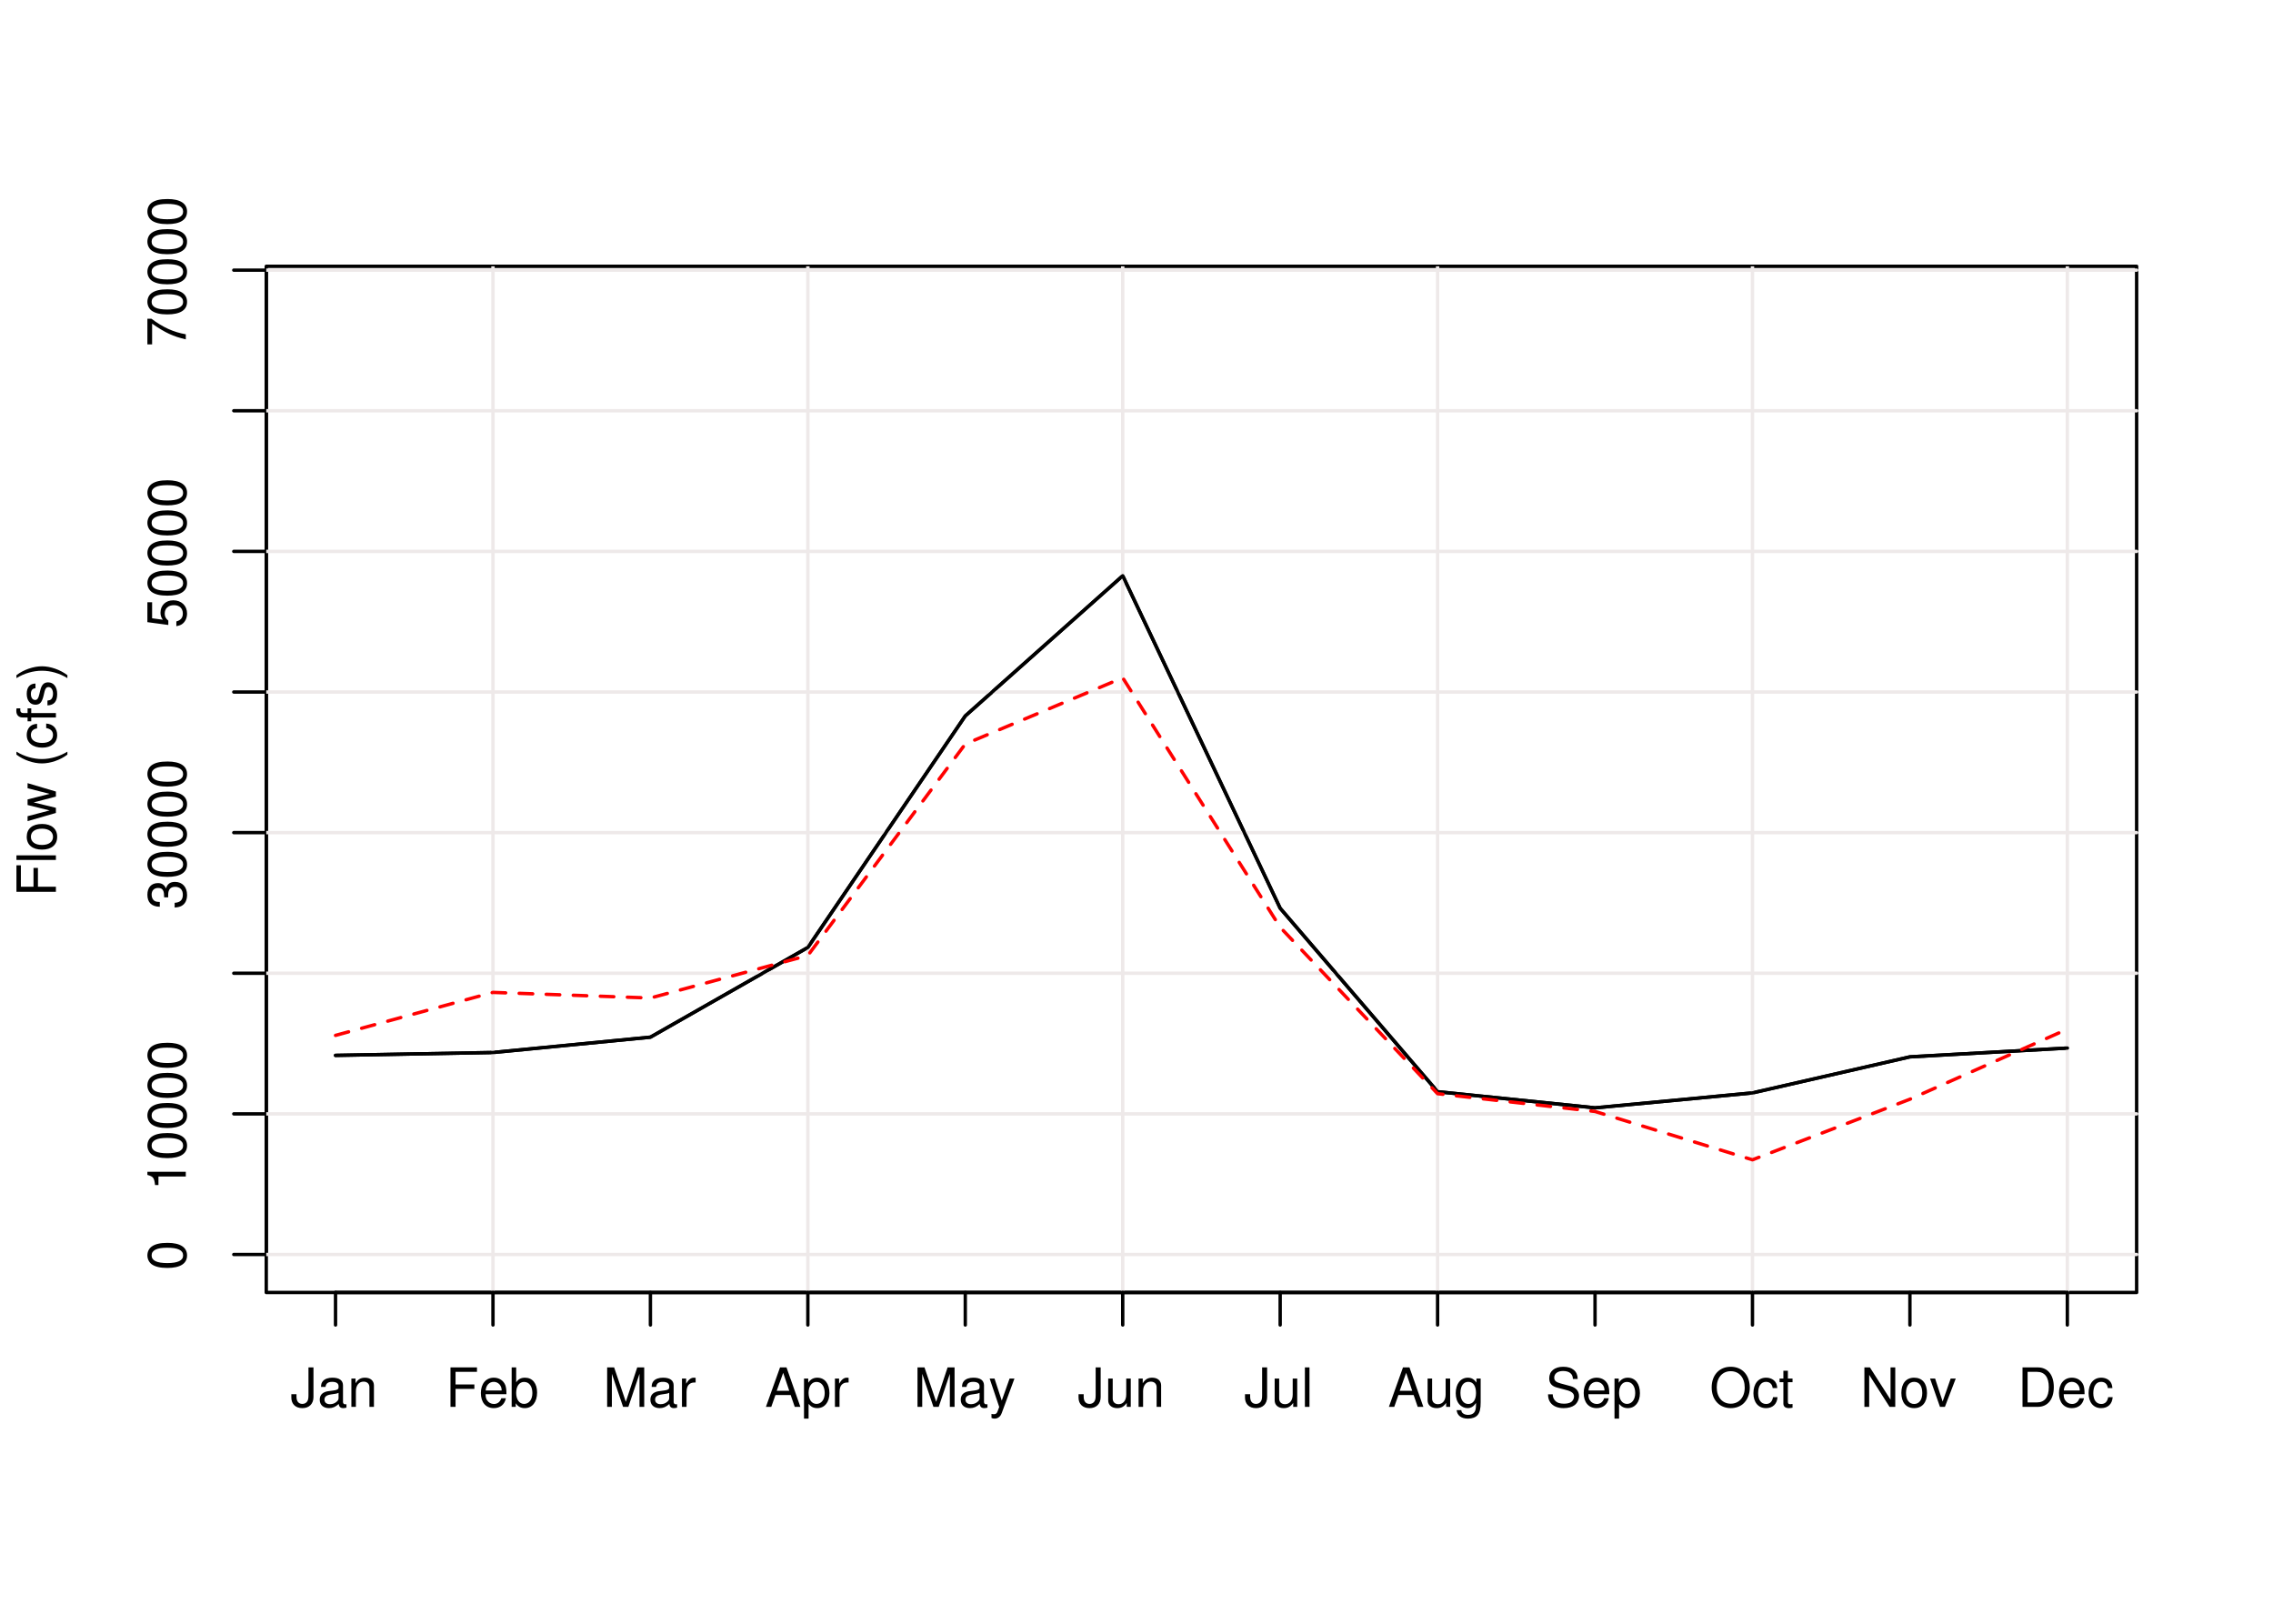
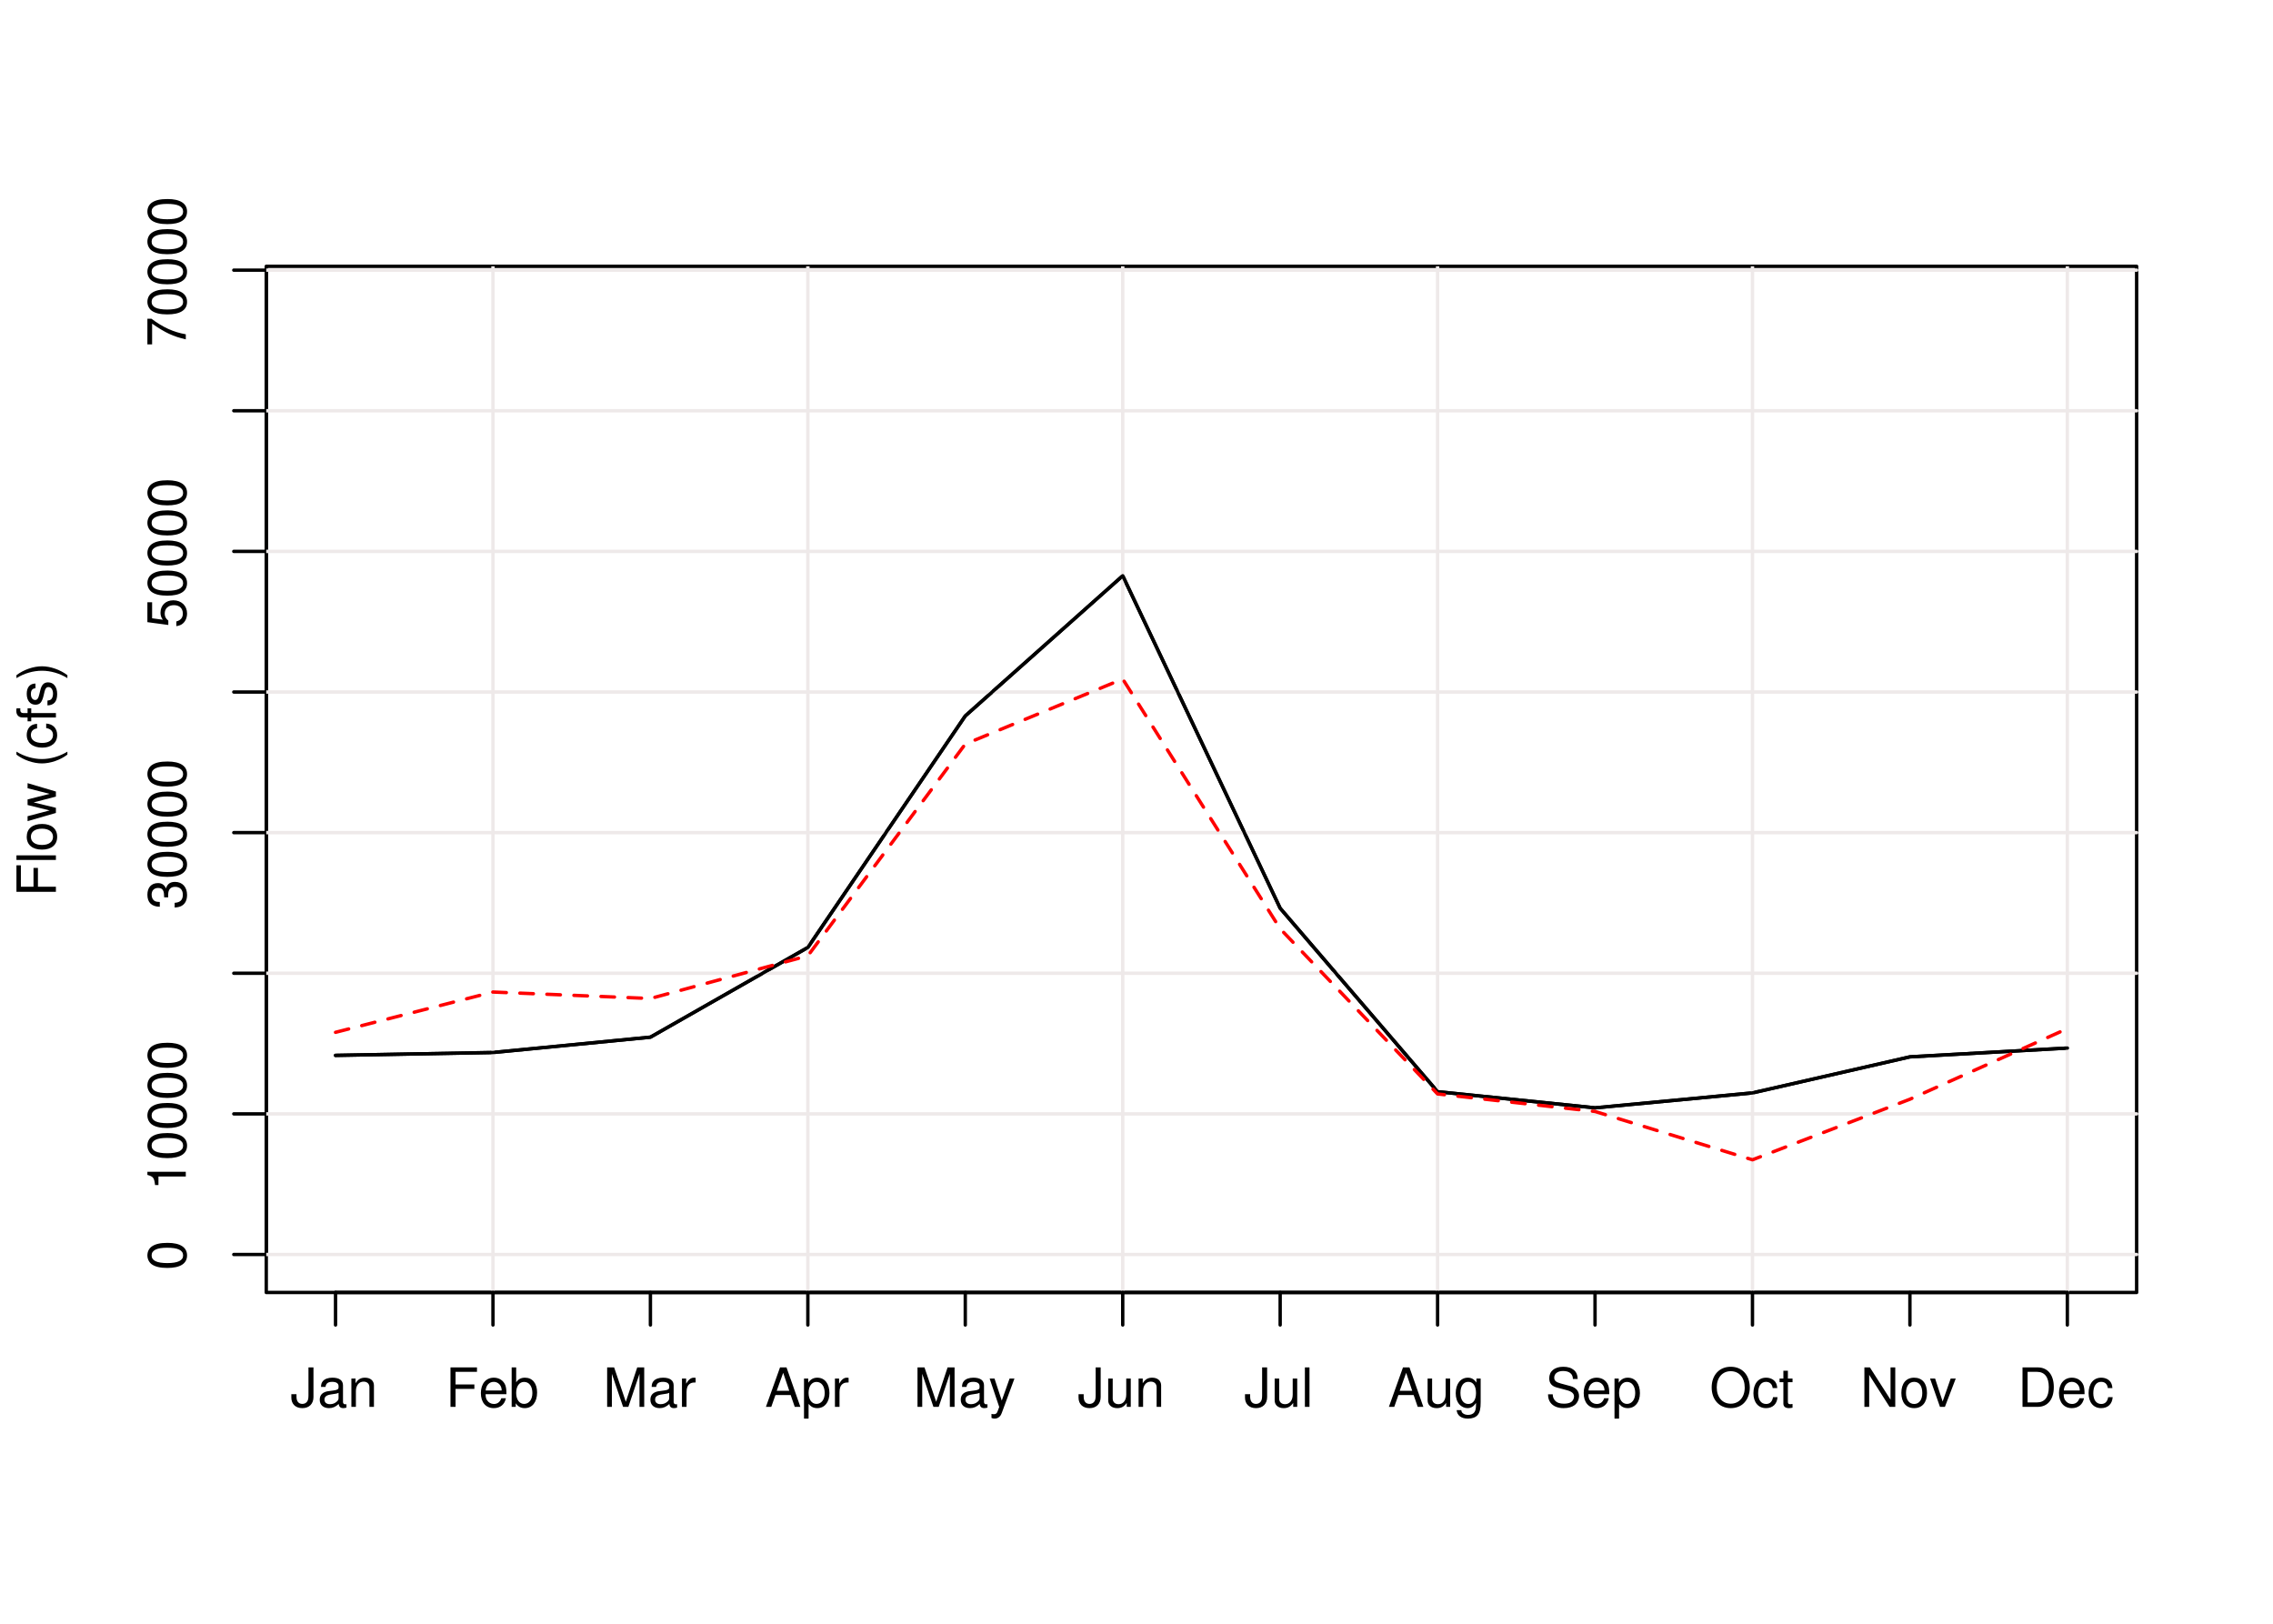
<svg xmlns="http://www.w3.org/2000/svg" xmlns:xlink="http://www.w3.org/1999/xlink" width="504pt" height="360pt" viewBox="0 0 504 360" version="1.1">
  <defs>
    <g>
      <symbol overflow="visible" id="glyph0-0">
        <path style="stroke:none;" d="" />
      </symbol>
      <symbol overflow="visible" id="glyph0-1">
        <path style="stroke:none;" d="M -8.516 -3.297 C -8.516 -2.516 -8.156 -1.781 -7.578 -1.344 C -6.828 -0.797 -5.688 -0.516 -4.109 -0.516 C -1.25 -0.516 0.281 -1.469 0.281 -3.297 C 0.281 -5.094 -1.25 -6.078 -4.047 -6.078 C -5.703 -6.078 -6.797 -5.812 -7.578 -5.25 C -8.172 -4.812 -8.516 -4.109 -8.516 -3.297 Z M -7.578 -3.297 C -7.578 -4.438 -6.422 -5 -4.141 -5 C -1.734 -5 -0.594 -4.453 -0.594 -3.281 C -0.594 -2.156 -1.781 -1.594 -4.109 -1.594 C -6.438 -1.594 -7.578 -2.156 -7.578 -3.297 Z M -7.578 -3.297 " />
      </symbol>
      <symbol overflow="visible" id="glyph0-2">
        <path style="stroke:none;" d="M -6.062 -3.109 L 0 -3.109 L 0 -4.156 L -8.516 -4.156 L -8.516 -3.469 C -7.203 -3.094 -7.016 -2.859 -6.812 -1.219 L -6.062 -1.219 L -6.062 -3.109 Z M -6.062 -3.109 " />
      </symbol>
      <symbol overflow="visible" id="glyph0-3">
        <path style="stroke:none;" d="M -3.906 -2.656 L -3.906 -2.781 L -3.906 -3.234 C -3.906 -4.391 -3.391 -4.984 -2.359 -4.984 C -1.297 -4.984 -0.656 -4.328 -0.656 -3.234 C -0.656 -2.078 -1.234 -1.516 -2.469 -1.438 L -2.469 -0.391 C -1.781 -0.438 -1.344 -0.547 -0.953 -0.75 C -0.141 -1.188 0.281 -2.031 0.281 -3.188 C 0.281 -4.938 -0.766 -6.078 -2.375 -6.078 C -3.453 -6.078 -4.062 -5.656 -4.406 -4.625 C -4.719 -5.422 -5.312 -5.812 -6.172 -5.812 C -7.625 -5.812 -8.516 -4.844 -8.516 -3.234 C -8.516 -1.516 -7.578 -0.594 -5.766 -0.562 L -5.766 -1.625 C -6.281 -1.625 -6.562 -1.688 -6.828 -1.812 C -7.297 -2.047 -7.578 -2.578 -7.578 -3.234 C -7.578 -4.172 -7.031 -4.734 -6.125 -4.734 C -5.531 -4.734 -5.172 -4.531 -4.984 -4.062 C -4.859 -3.766 -4.812 -3.391 -4.797 -2.656 L -3.906 -2.656 Z M -3.906 -2.656 " />
      </symbol>
      <symbol overflow="visible" id="glyph0-4">
        <path style="stroke:none;" d="M -8.516 -5.719 L -8.516 -1.312 L -3.875 -0.688 L -3.875 -1.656 C -4.469 -2.141 -4.672 -2.562 -4.672 -3.219 C -4.672 -4.359 -3.891 -5.078 -2.625 -5.078 C -1.406 -5.078 -0.656 -4.375 -0.656 -3.219 C -0.656 -2.297 -1.125 -1.734 -2.094 -1.469 L -2.094 -0.422 C -1.391 -0.562 -1.062 -0.688 -0.75 -0.938 C -0.094 -1.422 0.281 -2.281 0.281 -3.234 C 0.281 -4.953 -0.969 -6.156 -2.766 -6.156 C -4.453 -6.156 -5.609 -5.047 -5.609 -3.406 C -5.609 -2.812 -5.453 -2.328 -5.094 -1.844 L -7.469 -2.172 L -7.469 -5.719 L -8.516 -5.719 Z M -8.516 -5.719 " />
      </symbol>
      <symbol overflow="visible" id="glyph0-5">
        <path style="stroke:none;" d="M -8.516 -6.234 L -8.516 -0.547 L -7.469 -0.547 L -7.469 -5.141 C -4.578 -3.125 -2.797 -2.297 0 -1.656 L 0 -2.781 C -2.719 -3.25 -5.062 -4.312 -7.625 -6.234 L -8.516 -6.234 Z M -8.516 -6.234 " />
      </symbol>
      <symbol overflow="visible" id="glyph0-6">
        <path style="stroke:none;" d="M -3.984 -2.203 L -3.984 -6.375 L -4.969 -6.375 L -4.969 -2.203 L -7.766 -2.203 L -7.766 -6.953 L -8.75 -6.953 L -8.75 -1.078 L 0 -1.078 L 0 -2.203 L -3.984 -2.203 Z M -3.984 -2.203 " />
      </symbol>
      <symbol overflow="visible" id="glyph0-7">
        <path style="stroke:none;" d="M -8.75 -1.828 L -8.75 -0.812 L 0 -0.812 L 0 -1.828 L -8.75 -1.828 Z M -8.75 -1.828 " />
      </symbol>
      <symbol overflow="visible" id="glyph0-8">
        <path style="stroke:none;" d="M -6.469 -3.266 C -6.469 -1.5 -5.203 -0.438 -3.094 -0.438 C -0.984 -0.438 0.281 -1.484 0.281 -3.281 C 0.281 -5.047 -0.984 -6.125 -3.047 -6.125 C -5.219 -6.125 -6.469 -5.078 -6.469 -3.266 Z M -5.547 -3.281 C -5.547 -4.406 -4.625 -5.078 -3.062 -5.078 C -1.578 -5.078 -0.641 -4.375 -0.641 -3.281 C -0.641 -2.156 -1.578 -1.469 -3.094 -1.469 C -4.609 -1.469 -5.547 -2.156 -5.547 -3.281 Z M -5.547 -3.281 " />
      </symbol>
      <symbol overflow="visible" id="glyph0-9">
        <path style="stroke:none;" d="M 0 -6.641 L -6.281 -8.5 L -6.281 -7.375 L -1.391 -6.125 L -6.281 -4.891 L -6.281 -3.656 L -1.391 -2.453 L -6.281 -1.172 L -6.281 -0.078 L 0 -1.891 L 0 -3.031 L -4.938 -4.234 L 0 -5.516 L 0 -6.641 Z M 0 -6.641 " />
      </symbol>
      <symbol overflow="visible" id="glyph0-10">
        <path style="stroke:none;" d="" />
      </symbol>
      <symbol overflow="visible" id="glyph0-11">
        <path style="stroke:none;" d="M -8.75 -2.828 C -7.172 -1.625 -4.984 -0.875 -3.109 -0.875 C -1.219 -0.875 0.969 -1.625 2.547 -2.828 L 2.547 -3.484 C 0.828 -2.438 -1.188 -1.844 -3.109 -1.844 C -5.016 -1.844 -7.047 -2.438 -8.75 -3.484 L -8.75 -2.828 Z M -8.75 -2.828 " />
      </symbol>
      <symbol overflow="visible" id="glyph0-12">
        <path style="stroke:none;" d="M -4.172 -5.656 C -4.781 -5.609 -5.188 -5.469 -5.531 -5.234 C -6.125 -4.797 -6.469 -4.047 -6.469 -3.172 C -6.469 -1.469 -5.125 -0.375 -3.031 -0.375 C -1.016 -0.375 0.281 -1.453 0.281 -3.156 C 0.281 -4.656 -0.625 -5.609 -2.156 -5.719 L -2.156 -4.719 C -1.156 -4.547 -0.641 -4.031 -0.641 -3.188 C -0.641 -2.078 -1.547 -1.422 -3.031 -1.422 C -4.609 -1.422 -5.547 -2.062 -5.547 -3.156 C -5.547 -4 -5.047 -4.531 -4.172 -4.641 L -4.172 -5.656 Z M -4.172 -5.656 " />
      </symbol>
      <symbol overflow="visible" id="glyph0-13">
        <path style="stroke:none;" d="M -6.281 -3.094 L -6.281 -2.047 L -7.266 -2.047 C -7.688 -2.047 -7.906 -2.297 -7.906 -2.75 C -7.906 -2.828 -7.906 -2.875 -7.891 -3.094 L -8.719 -3.094 C -8.766 -2.875 -8.781 -2.734 -8.781 -2.531 C -8.781 -1.609 -8.25 -1.062 -7.359 -1.062 L -6.281 -1.062 L -6.281 -0.219 L -5.469 -0.219 L -5.469 -1.062 L 0 -1.062 L 0 -2.047 L -5.469 -2.047 L -5.469 -3.094 L -6.281 -3.094 Z M -6.281 -3.094 " />
      </symbol>
      <symbol overflow="visible" id="glyph0-14">
        <path style="stroke:none;" d="M -4.531 -5.25 C -5.766 -5.25 -6.469 -4.422 -6.469 -2.969 C -6.469 -1.516 -5.719 -0.562 -4.547 -0.562 C -3.562 -0.562 -3.094 -1.062 -2.734 -2.562 L -2.516 -3.484 C -2.344 -4.188 -2.094 -4.469 -1.625 -4.469 C -1.047 -4.469 -0.641 -3.875 -0.641 -3 C -0.641 -2.453 -0.797 -2 -1.062 -1.75 C -1.25 -1.594 -1.422 -1.531 -1.875 -1.469 L -1.875 -0.406 C -0.422 -0.453 0.281 -1.266 0.281 -2.922 C 0.281 -4.5 -0.5 -5.516 -1.719 -5.516 C -2.656 -5.516 -3.172 -4.984 -3.469 -3.734 L -3.703 -2.766 C -3.891 -1.953 -4.156 -1.609 -4.594 -1.609 C -5.172 -1.609 -5.547 -2.125 -5.547 -2.938 C -5.547 -3.75 -5.203 -4.172 -4.531 -4.203 L -4.531 -5.25 Z M -4.531 -5.25 " />
      </symbol>
      <symbol overflow="visible" id="glyph0-15">
        <path style="stroke:none;" d="M 2.547 -1.109 C 0.969 -2.312 -1.219 -3.078 -3.094 -3.078 C -4.984 -3.078 -7.172 -2.312 -8.75 -1.109 L -8.75 -0.453 C -7.031 -1.516 -5.016 -2.094 -3.094 -2.094 C -1.188 -2.094 0.844 -1.516 2.547 -0.453 L 2.547 -1.109 Z M 2.547 -1.109 " />
      </symbol>
      <symbol overflow="visible" id="glyph1-0">
        <path style="stroke:none;" d="" />
      </symbol>
      <symbol overflow="visible" id="glyph1-1">
        <path style="stroke:none;" d="M 4 -8.75 L 4 -2.594 C 4 -1.891 3.922 -1.5 3.719 -1.203 C 3.5 -0.859 3.094 -0.656 2.656 -0.656 C 1.812 -0.656 1.344 -1.219 1.344 -2.25 L 1.344 -2.812 L 0.203 -2.812 L 0.203 -2.047 C 0.203 -0.625 1.141 0.281 2.641 0.281 C 4.156 0.281 5.109 -0.672 5.109 -2.188 L 5.109 -8.75 L 4 -8.75 Z M 4 -8.75 " />
      </symbol>
      <symbol overflow="visible" id="glyph1-2">
        <path style="stroke:none;" d="M 6.422 -0.594 C 6.312 -0.562 6.266 -0.562 6.203 -0.562 C 5.859 -0.562 5.656 -0.75 5.656 -1.062 L 5.656 -4.75 C 5.656 -5.875 4.844 -6.469 3.297 -6.469 C 2.391 -6.469 1.625 -6.203 1.219 -5.734 C 0.922 -5.406 0.797 -5.047 0.781 -4.422 L 1.781 -4.422 C 1.875 -5.203 2.328 -5.547 3.266 -5.547 C 4.156 -5.547 4.672 -5.203 4.672 -4.609 L 4.672 -4.344 C 4.672 -3.922 4.422 -3.75 3.625 -3.641 C 2.203 -3.469 1.984 -3.422 1.609 -3.266 C 0.875 -2.969 0.5 -2.406 0.5 -1.578 C 0.5 -0.438 1.297 0.281 2.562 0.281 C 3.359 0.281 4 0 4.703 -0.641 C 4.781 -0.016 5.094 0.281 5.734 0.281 C 5.938 0.281 6.094 0.25 6.422 0.172 L 6.422 -0.594 Z M 4.672 -1.984 C 4.672 -1.641 4.578 -1.438 4.266 -1.156 C 3.859 -0.797 3.375 -0.594 2.781 -0.594 C 2 -0.594 1.547 -0.969 1.547 -1.609 C 1.547 -2.266 1.984 -2.609 3.062 -2.766 C 4.109 -2.906 4.328 -2.953 4.672 -3.109 L 4.672 -1.984 Z M 4.672 -1.984 " />
      </symbol>
      <symbol overflow="visible" id="glyph1-3">
        <path style="stroke:none;" d="M 0.844 -6.281 L 0.844 0 L 1.844 0 L 1.844 -3.469 C 1.844 -4.75 2.516 -5.594 3.547 -5.594 C 4.344 -5.594 4.844 -5.109 4.844 -4.359 L 4.844 0 L 5.844 0 L 5.844 -4.75 C 5.844 -5.797 5.062 -6.469 3.859 -6.469 C 2.922 -6.469 2.312 -6.109 1.766 -5.234 L 1.766 -6.281 L 0.844 -6.281 Z M 0.844 -6.281 " />
      </symbol>
      <symbol overflow="visible" id="glyph1-4">
        <path style="stroke:none;" d="M 2.203 -3.984 L 6.375 -3.984 L 6.375 -4.969 L 2.203 -4.969 L 2.203 -7.766 L 6.953 -7.766 L 6.953 -8.75 L 1.078 -8.75 L 1.078 0 L 2.203 0 L 2.203 -3.984 Z M 2.203 -3.984 " />
      </symbol>
      <symbol overflow="visible" id="glyph1-5">
        <path style="stroke:none;" d="M 6.156 -2.812 C 6.156 -3.766 6.078 -4.344 5.906 -4.812 C 5.5 -5.844 4.531 -6.469 3.359 -6.469 C 1.609 -6.469 0.484 -5.125 0.484 -3.062 C 0.484 -1 1.578 0.281 3.344 0.281 C 4.781 0.281 5.766 -0.547 6.031 -1.906 L 5.016 -1.906 C 4.734 -1.078 4.172 -0.641 3.375 -0.641 C 2.734 -0.641 2.203 -0.938 1.859 -1.469 C 1.625 -1.828 1.531 -2.188 1.531 -2.812 L 6.156 -2.812 Z M 1.547 -3.625 C 1.625 -4.781 2.344 -5.547 3.344 -5.547 C 4.328 -5.547 5.094 -4.734 5.094 -3.703 C 5.094 -3.672 5.094 -3.641 5.078 -3.625 L 1.547 -3.625 Z M 1.547 -3.625 " />
      </symbol>
      <symbol overflow="visible" id="glyph1-6">
        <path style="stroke:none;" d="M 0.641 -8.75 L 0.641 0 L 1.547 0 L 1.547 -0.797 C 2.031 -0.078 2.656 0.281 3.547 0.281 C 5.203 0.281 6.281 -1.078 6.281 -3.172 C 6.281 -5.203 5.25 -6.469 3.594 -6.469 C 2.719 -6.469 2.109 -6.141 1.641 -5.438 L 1.641 -8.75 L 0.641 -8.75 Z M 3.391 -5.531 C 4.516 -5.531 5.234 -4.562 5.234 -3.062 C 5.234 -1.625 4.484 -0.656 3.391 -0.656 C 2.344 -0.656 1.641 -1.625 1.641 -3.094 C 1.641 -4.578 2.344 -5.531 3.391 -5.531 Z M 3.391 -5.531 " />
      </symbol>
      <symbol overflow="visible" id="glyph1-7">
        <path style="stroke:none;" d="M 5.609 0 L 8.078 -7.328 L 8.078 0 L 9.125 0 L 9.125 -8.75 L 7.578 -8.75 L 5.047 -1.125 L 2.453 -8.75 L 0.906 -8.75 L 0.906 0 L 1.953 0 L 1.953 -7.328 L 4.438 0 L 5.609 0 Z M 5.609 0 " />
      </symbol>
      <symbol overflow="visible" id="glyph1-8">
        <path style="stroke:none;" d="M 0.828 -6.281 L 0.828 0 L 1.844 0 L 1.844 -3.266 C 1.844 -4.156 2.062 -4.75 2.547 -5.094 C 2.859 -5.328 3.156 -5.406 3.859 -5.406 L 3.859 -6.438 C 3.688 -6.453 3.594 -6.469 3.469 -6.469 C 2.812 -6.469 2.328 -6.078 1.75 -5.141 L 1.75 -6.281 L 0.828 -6.281 Z M 0.828 -6.281 " />
      </symbol>
      <symbol overflow="visible" id="glyph1-9">
        <path style="stroke:none;" d="M 5.688 -2.625 L 6.594 0 L 7.844 0 L 4.766 -8.75 L 3.328 -8.75 L 0.203 0 L 1.391 0 L 2.312 -2.625 L 5.688 -2.625 Z M 5.375 -3.562 L 2.594 -3.562 L 4.031 -7.547 L 5.375 -3.562 Z M 5.375 -3.562 " />
      </symbol>
      <symbol overflow="visible" id="glyph1-10">
        <path style="stroke:none;" d="M 0.641 2.609 L 1.656 2.609 L 1.656 -0.656 C 2.188 -0.016 2.766 0.281 3.594 0.281 C 5.203 0.281 6.281 -1.031 6.281 -3.031 C 6.281 -5.141 5.25 -6.469 3.578 -6.469 C 2.719 -6.469 2.047 -6.078 1.578 -5.344 L 1.578 -6.281 L 0.641 -6.281 L 0.641 2.609 Z M 3.406 -5.531 C 4.516 -5.531 5.234 -4.562 5.234 -3.062 C 5.234 -1.625 4.5 -0.656 3.406 -0.656 C 2.359 -0.656 1.656 -1.625 1.656 -3.094 C 1.656 -4.578 2.359 -5.531 3.406 -5.531 Z M 3.406 -5.531 " />
      </symbol>
      <symbol overflow="visible" id="glyph1-11">
        <path style="stroke:none;" d="M 4.656 -6.281 L 2.922 -1.391 L 1.312 -6.281 L 0.234 -6.281 L 2.359 0.031 L 1.984 1.016 C 1.828 1.469 1.594 1.625 1.172 1.625 C 1.031 1.625 0.859 1.609 0.641 1.562 L 0.641 2.453 C 0.859 2.562 1.062 2.609 1.312 2.609 C 1.641 2.609 1.984 2.516 2.25 2.312 C 2.562 2.094 2.75 1.828 2.938 1.312 L 5.734 -6.281 L 4.656 -6.281 Z M 4.656 -6.281 " />
      </symbol>
      <symbol overflow="visible" id="glyph1-12">
        <path style="stroke:none;" d="M 5.781 0 L 5.781 -6.281 L 4.781 -6.281 L 4.781 -2.719 C 4.781 -1.438 4.109 -0.594 3.078 -0.594 C 2.281 -0.594 1.781 -1.078 1.781 -1.844 L 1.781 -6.281 L 0.781 -6.281 L 0.781 -1.438 C 0.781 -0.391 1.562 0.281 2.781 0.281 C 3.703 0.281 4.297 -0.047 4.891 -0.875 L 4.891 0 L 5.781 0 Z M 5.781 0 " />
      </symbol>
      <symbol overflow="visible" id="glyph1-13">
        <path style="stroke:none;" d="M 1.828 -8.75 L 0.812 -8.75 L 0.812 0 L 1.828 0 L 1.828 -8.75 Z M 1.828 -8.75 " />
      </symbol>
      <symbol overflow="visible" id="glyph1-14">
        <path style="stroke:none;" d="M 4.938 -6.281 L 4.938 -5.375 C 4.438 -6.125 3.828 -6.469 3.031 -6.469 C 1.422 -6.469 0.344 -5.078 0.344 -3.031 C 0.344 -2 0.625 -1.156 1.141 -0.562 C 1.609 -0.031 2.281 0.281 2.938 0.281 C 3.734 0.281 4.281 -0.062 4.844 -0.859 L 4.844 -0.531 C 4.844 0.328 4.734 0.844 4.484 1.188 C 4.219 1.562 3.703 1.781 3.094 1.781 C 2.641 1.781 2.234 1.656 1.953 1.438 C 1.734 1.266 1.625 1.094 1.578 0.719 L 0.547 0.719 C 0.656 1.906 1.578 2.609 3.062 2.609 C 4 2.609 4.797 2.312 5.203 1.812 C 5.688 1.234 5.875 0.438 5.875 -1.031 L 5.875 -6.281 L 4.938 -6.281 Z M 3.125 -5.547 C 4.219 -5.547 4.844 -4.625 4.844 -3.062 C 4.844 -1.562 4.203 -0.641 3.141 -0.641 C 2.047 -0.641 1.391 -1.578 1.391 -3.094 C 1.391 -4.609 2.062 -5.547 3.125 -5.547 Z M 3.125 -5.547 " />
      </symbol>
      <symbol overflow="visible" id="glyph1-15">
        <path style="stroke:none;" d="M 7.156 -6.188 C 7.141 -7.891 5.969 -8.891 3.953 -8.891 C 2.031 -8.891 0.844 -7.906 0.844 -6.328 C 0.844 -5.25 1.406 -4.578 2.562 -4.281 L 4.734 -3.703 C 5.828 -3.422 6.344 -2.969 6.344 -2.297 C 6.344 -1.828 6.078 -1.344 5.719 -1.078 C 5.359 -0.844 4.812 -0.703 4.109 -0.703 C 3.156 -0.703 2.516 -0.938 2.094 -1.438 C 1.766 -1.828 1.625 -2.25 1.625 -2.781 L 0.578 -2.781 C 0.594 -1.984 0.75 -1.453 1.094 -0.969 C 1.688 -0.156 2.703 0.281 4.031 0.281 C 5.078 0.281 5.922 0.031 6.484 -0.391 C 7.078 -0.859 7.453 -1.641 7.453 -2.406 C 7.453 -3.484 6.781 -4.266 5.594 -4.594 L 3.391 -5.188 C 2.344 -5.469 1.953 -5.812 1.953 -6.484 C 1.953 -7.375 2.734 -7.953 3.906 -7.953 C 5.297 -7.953 6.078 -7.312 6.094 -6.188 L 7.156 -6.188 Z M 7.156 -6.188 " />
      </symbol>
      <symbol overflow="visible" id="glyph1-16">
        <path style="stroke:none;" d="M 4.672 -8.891 C 2.156 -8.891 0.453 -7.047 0.453 -4.312 C 0.453 -1.578 2.156 0.281 4.688 0.281 C 5.734 0.281 6.688 -0.047 7.391 -0.641 C 8.344 -1.453 8.906 -2.812 8.906 -4.234 C 8.906 -7.062 7.234 -8.891 4.672 -8.891 Z M 4.672 -7.906 C 6.562 -7.906 7.781 -6.469 7.781 -4.266 C 7.781 -2.141 6.531 -0.703 4.688 -0.703 C 2.812 -0.703 1.578 -2.141 1.578 -4.312 C 1.578 -6.469 2.812 -7.906 4.672 -7.906 Z M 4.672 -7.906 " />
      </symbol>
      <symbol overflow="visible" id="glyph1-17">
        <path style="stroke:none;" d="M 5.656 -4.172 C 5.609 -4.781 5.469 -5.188 5.234 -5.531 C 4.797 -6.125 4.047 -6.469 3.172 -6.469 C 1.469 -6.469 0.375 -5.125 0.375 -3.031 C 0.375 -1.016 1.453 0.281 3.156 0.281 C 4.656 0.281 5.609 -0.625 5.719 -2.156 L 4.719 -2.156 C 4.547 -1.156 4.031 -0.641 3.188 -0.641 C 2.078 -0.641 1.422 -1.547 1.422 -3.031 C 1.422 -4.609 2.062 -5.547 3.156 -5.547 C 4 -5.547 4.531 -5.047 4.641 -4.172 L 5.656 -4.172 Z M 5.656 -4.172 " />
      </symbol>
      <symbol overflow="visible" id="glyph1-18">
        <path style="stroke:none;" d="M 3.047 -6.281 L 2.016 -6.281 L 2.016 -8.016 L 1.016 -8.016 L 1.016 -6.281 L 0.172 -6.281 L 0.172 -5.469 L 1.016 -5.469 L 1.016 -0.719 C 1.016 -0.078 1.453 0.281 2.234 0.281 C 2.469 0.281 2.719 0.25 3.047 0.188 L 3.047 -0.641 C 2.922 -0.609 2.766 -0.594 2.562 -0.594 C 2.141 -0.594 2.016 -0.719 2.016 -1.156 L 2.016 -5.469 L 3.047 -5.469 L 3.047 -6.281 Z M 3.047 -6.281 " />
      </symbol>
      <symbol overflow="visible" id="glyph1-19">
        <path style="stroke:none;" d="M 7.75 -8.75 L 6.703 -8.75 L 6.703 -1.594 L 2.125 -8.75 L 0.906 -8.75 L 0.906 0 L 1.969 0 L 1.969 -7.094 L 6.484 0 L 7.75 0 L 7.75 -8.75 Z M 7.75 -8.75 " />
      </symbol>
      <symbol overflow="visible" id="glyph1-20">
        <path style="stroke:none;" d="M 3.266 -6.469 C 1.5 -6.469 0.438 -5.203 0.438 -3.094 C 0.438 -0.984 1.484 0.281 3.281 0.281 C 5.047 0.281 6.125 -0.984 6.125 -3.047 C 6.125 -5.219 5.078 -6.469 3.266 -6.469 Z M 3.281 -5.547 C 4.406 -5.547 5.078 -4.625 5.078 -3.062 C 5.078 -1.578 4.375 -0.641 3.281 -0.641 C 2.156 -0.641 1.469 -1.578 1.469 -3.094 C 1.469 -4.609 2.156 -5.547 3.281 -5.547 Z M 3.281 -5.547 " />
      </symbol>
      <symbol overflow="visible" id="glyph1-21">
        <path style="stroke:none;" d="M 3.422 0 L 5.828 -6.281 L 4.703 -6.281 L 2.922 -1.188 L 1.25 -6.281 L 0.125 -6.281 L 2.328 0 L 3.422 0 Z M 3.422 0 " />
      </symbol>
      <symbol overflow="visible" id="glyph1-22">
        <path style="stroke:none;" d="M 1.062 0 L 4.438 0 C 6.641 0 8 -1.656 8 -4.375 C 8 -7.094 6.656 -8.75 4.438 -8.75 L 1.062 -8.75 L 1.062 0 Z M 2.188 -0.984 L 2.188 -7.766 L 4.25 -7.766 C 5.969 -7.766 6.891 -6.594 6.891 -4.375 C 6.891 -2.156 5.969 -0.984 4.25 -0.984 L 2.188 -0.984 Z M 2.188 -0.984 " />
      </symbol>
    </g>
    <clipPath id="clip1">
      <path d="M 59.039 59.039 L 474.758 59.039 L 474.758 287.559 L 59.039 287.559 Z M 59.039 59.039 " />
    </clipPath>
    <clipPath id="clip2">
      <path d="M 0 0 L 505 0 L 505 361 L 0 361 Z M 0 0 " />
    </clipPath>
    <clipPath id="clip3">
      <path d="M 0 0 L 505 0 L 505 361 L 0 361 Z M 0 0 " />
    </clipPath>
    <clipPath id="clip4">
      <path d="M 59.039 59.039 L 474.758 59.039 L 474.758 287.559 L 59.039 287.559 Z M 59.039 59.039 " />
    </clipPath>
    <clipPath id="clip5">
      <path d="M 0 0 L 505 0 L 505 361 L 0 361 Z M 0 0 " />
    </clipPath>
    <clipPath id="clip6">
      <path d="M 59.039 59.039 L 474.758 59.039 L 474.758 287.559 L 59.039 287.559 Z M 59.039 59.039 " />
    </clipPath>
  </defs>
  <g id="surface0">
    <rect x="0" y="0" width="504" height="360" style="fill:rgb(100%,100%,100%);fill-opacity:1;stroke:none;" />
    <g clip-path="url(#clip1)" clip-rule="nonzero">
      <path style="fill:none;stroke-width:0.75;stroke-linecap:round;stroke-linejoin:round;stroke:rgb(0%,0%,0%);stroke-opacity:1;stroke-miterlimit:10;" d="M 74.398 233.988 L 74.398 233.988 L 109.309 233.352 L 144.219 229.949 L 179.129 210.062 L 214.035 158.73 L 248.945 127.656 L 283.855 201.363 L 318.762 242.039 L 353.672 245.621 L 388.582 242.309 L 423.492 234.316 L 458.398 232.367 " />
    </g>
    <g clip-path="url(#clip2)" clip-rule="nonzero">
      <path style="fill:none;stroke-width:0.75;stroke-linecap:round;stroke-linejoin:round;stroke:rgb(0%,0%,0%);stroke-opacity:1;stroke-miterlimit:10;" d="M 59.039 278.133 L 59.039 59.895 " />
      <path style="fill:none;stroke-width:0.75;stroke-linecap:round;stroke-linejoin:round;stroke:rgb(0%,0%,0%);stroke-opacity:1;stroke-miterlimit:10;" d="M 59.039 278.133 L 51.84 278.133 " />
      <path style="fill:none;stroke-width:0.75;stroke-linecap:round;stroke-linejoin:round;stroke:rgb(0%,0%,0%);stroke-opacity:1;stroke-miterlimit:10;" d="M 59.039 246.957 L 51.84 246.957 " />
      <path style="fill:none;stroke-width:0.75;stroke-linecap:round;stroke-linejoin:round;stroke:rgb(0%,0%,0%);stroke-opacity:1;stroke-miterlimit:10;" d="M 59.039 215.781 L 51.84 215.781 " />
      <path style="fill:none;stroke-width:0.75;stroke-linecap:round;stroke-linejoin:round;stroke:rgb(0%,0%,0%);stroke-opacity:1;stroke-miterlimit:10;" d="M 59.039 184.602 L 51.84 184.602 " />
      <path style="fill:none;stroke-width:0.75;stroke-linecap:round;stroke-linejoin:round;stroke:rgb(0%,0%,0%);stroke-opacity:1;stroke-miterlimit:10;" d="M 59.039 153.426 L 51.84 153.426 " />
      <path style="fill:none;stroke-width:0.75;stroke-linecap:round;stroke-linejoin:round;stroke:rgb(0%,0%,0%);stroke-opacity:1;stroke-miterlimit:10;" d="M 59.039 122.25 L 51.84 122.25 " />
      <path style="fill:none;stroke-width:0.75;stroke-linecap:round;stroke-linejoin:round;stroke:rgb(0%,0%,0%);stroke-opacity:1;stroke-miterlimit:10;" d="M 59.039 91.07 L 51.84 91.07 " />
      <path style="fill:none;stroke-width:0.75;stroke-linecap:round;stroke-linejoin:round;stroke:rgb(0%,0%,0%);stroke-opacity:1;stroke-miterlimit:10;" d="M 59.039 59.895 L 51.84 59.895 " />
      <g style="fill:rgb(0%,0%,0%);fill-opacity:1;">
        <use xlink:href="#glyph0-1" x="41.197" y="281.633" />
      </g>
      <g style="fill:rgb(0%,0%,0%);fill-opacity:1;">
        <use xlink:href="#glyph0-2" x="41.197" y="263.957" />
        <use xlink:href="#glyph0-1" x="41.197" y="257.285" />
        <use xlink:href="#glyph0-1" x="41.197" y="250.613" />
        <use xlink:href="#glyph0-1" x="41.197" y="243.941" />
        <use xlink:href="#glyph0-1" x="41.197" y="237.27" />
      </g>
      <g style="fill:rgb(0%,0%,0%);fill-opacity:1;">
        <use xlink:href="#glyph0-3" x="41.197" y="201.602" />
        <use xlink:href="#glyph0-1" x="41.197" y="194.93" />
        <use xlink:href="#glyph0-1" x="41.197" y="188.258" />
        <use xlink:href="#glyph0-1" x="41.197" y="181.586" />
        <use xlink:href="#glyph0-1" x="41.197" y="174.914" />
      </g>
      <g style="fill:rgb(0%,0%,0%);fill-opacity:1;">
        <use xlink:href="#glyph0-4" x="41.197" y="139.25" />
        <use xlink:href="#glyph0-1" x="41.197" y="132.578" />
        <use xlink:href="#glyph0-1" x="41.197" y="125.906" />
        <use xlink:href="#glyph0-1" x="41.197" y="119.234" />
        <use xlink:href="#glyph0-1" x="41.197" y="112.562" />
      </g>
      <g style="fill:rgb(0%,0%,0%);fill-opacity:1;">
        <use xlink:href="#glyph0-5" x="41.197" y="76.895" />
        <use xlink:href="#glyph0-1" x="41.197" y="70.223" />
        <use xlink:href="#glyph0-1" x="41.197" y="63.551" />
        <use xlink:href="#glyph0-1" x="41.197" y="56.879" />
        <use xlink:href="#glyph0-1" x="41.197" y="50.207" />
      </g>
      <path style="fill:none;stroke-width:0.75;stroke-linecap:round;stroke-linejoin:round;stroke:rgb(0%,0%,0%);stroke-opacity:1;stroke-miterlimit:10;" d="M 59.039 286.559 L 59.039 286.559 L 473.762 286.559 L 473.762 59.039 L 59.039 59.039 L 59.039 286.559 " />
    </g>
    <g clip-path="url(#clip3)" clip-rule="nonzero">
      <g style="fill:rgb(0%,0%,0%);fill-opacity:1;">
        <use xlink:href="#glyph0-6" x="12.396" y="198.801" />
        <use xlink:href="#glyph0-7" x="12.396" y="191.469" />
        <use xlink:href="#glyph0-8" x="12.396" y="188.805" />
        <use xlink:href="#glyph0-9" x="12.396" y="182.133" />
        <use xlink:href="#glyph0-10" x="12.396" y="173.469" />
        <use xlink:href="#glyph0-11" x="12.396" y="170.133" />
        <use xlink:href="#glyph0-12" x="12.396" y="166.137" />
        <use xlink:href="#glyph0-13" x="12.396" y="160.137" />
        <use xlink:href="#glyph0-14" x="12.396" y="156.801" />
        <use xlink:href="#glyph0-15" x="12.396" y="150.801" />
      </g>
    </g>
    <g clip-path="url(#clip4)" clip-rule="nonzero">
      <path style="fill:none;stroke-width:0.75;stroke-linecap:round;stroke-linejoin:round;stroke:rgb(93.333%,91.373%,91.373%);stroke-opacity:1;stroke-miterlimit:10;" d="M 109.309 286.559 L 109.309 59.039 " />
      <path style="fill:none;stroke-width:0.75;stroke-linecap:round;stroke-linejoin:round;stroke:rgb(93.333%,91.373%,91.373%);stroke-opacity:1;stroke-miterlimit:10;" d="M 179.129 286.559 L 179.129 59.039 " />
      <path style="fill:none;stroke-width:0.75;stroke-linecap:round;stroke-linejoin:round;stroke:rgb(93.333%,91.373%,91.373%);stroke-opacity:1;stroke-miterlimit:10;" d="M 248.945 286.559 L 248.945 59.039 " />
      <path style="fill:none;stroke-width:0.75;stroke-linecap:round;stroke-linejoin:round;stroke:rgb(93.333%,91.373%,91.373%);stroke-opacity:1;stroke-miterlimit:10;" d="M 318.762 286.559 L 318.762 59.039 " />
      <path style="fill:none;stroke-width:0.75;stroke-linecap:round;stroke-linejoin:round;stroke:rgb(93.333%,91.373%,91.373%);stroke-opacity:1;stroke-miterlimit:10;" d="M 388.582 286.559 L 388.582 59.039 " />
      <path style="fill:none;stroke-width:0.75;stroke-linecap:round;stroke-linejoin:round;stroke:rgb(93.333%,91.373%,91.373%);stroke-opacity:1;stroke-miterlimit:10;" d="M 458.398 286.559 L 458.398 59.039 " />
      <path style="fill:none;stroke-width:0.75;stroke-linecap:round;stroke-linejoin:round;stroke:rgb(93.333%,91.373%,91.373%);stroke-opacity:1;stroke-miterlimit:10;" d="M 59.039 278.133 L 473.762 278.133 " />
      <path style="fill:none;stroke-width:0.75;stroke-linecap:round;stroke-linejoin:round;stroke:rgb(93.333%,91.373%,91.373%);stroke-opacity:1;stroke-miterlimit:10;" d="M 59.039 246.957 L 473.762 246.957 " />
      <path style="fill:none;stroke-width:0.75;stroke-linecap:round;stroke-linejoin:round;stroke:rgb(93.333%,91.373%,91.373%);stroke-opacity:1;stroke-miterlimit:10;" d="M 59.039 215.781 L 473.762 215.781 " />
      <path style="fill:none;stroke-width:0.75;stroke-linecap:round;stroke-linejoin:round;stroke:rgb(93.333%,91.373%,91.373%);stroke-opacity:1;stroke-miterlimit:10;" d="M 59.039 184.602 L 473.762 184.602 " />
      <path style="fill:none;stroke-width:0.75;stroke-linecap:round;stroke-linejoin:round;stroke:rgb(93.333%,91.373%,91.373%);stroke-opacity:1;stroke-miterlimit:10;" d="M 59.039 153.426 L 473.762 153.426 " />
      <path style="fill:none;stroke-width:0.75;stroke-linecap:round;stroke-linejoin:round;stroke:rgb(93.333%,91.373%,91.373%);stroke-opacity:1;stroke-miterlimit:10;" d="M 59.039 122.25 L 473.762 122.25 " />
      <path style="fill:none;stroke-width:0.75;stroke-linecap:round;stroke-linejoin:round;stroke:rgb(93.333%,91.373%,91.373%);stroke-opacity:1;stroke-miterlimit:10;" d="M 59.039 91.07 L 473.762 91.07 " />
      <path style="fill:none;stroke-width:0.75;stroke-linecap:round;stroke-linejoin:round;stroke:rgb(93.333%,91.373%,91.373%);stroke-opacity:1;stroke-miterlimit:10;" d="M 59.039 59.895 L 473.762 59.895 " />
    </g>
    <g clip-path="url(#clip5)" clip-rule="nonzero">
      <path style="fill:none;stroke-width:0.75;stroke-linecap:round;stroke-linejoin:round;stroke:rgb(0%,0%,0%);stroke-opacity:1;stroke-miterlimit:10;" d="M 74.398 286.559 L 458.398 286.559 " />
      <path style="fill:none;stroke-width:0.75;stroke-linecap:round;stroke-linejoin:round;stroke:rgb(0%,0%,0%);stroke-opacity:1;stroke-miterlimit:10;" d="M 74.398 286.559 L 74.398 293.762 " />
      <path style="fill:none;stroke-width:0.75;stroke-linecap:round;stroke-linejoin:round;stroke:rgb(0%,0%,0%);stroke-opacity:1;stroke-miterlimit:10;" d="M 109.309 286.559 L 109.309 293.762 " />
      <path style="fill:none;stroke-width:0.75;stroke-linecap:round;stroke-linejoin:round;stroke:rgb(0%,0%,0%);stroke-opacity:1;stroke-miterlimit:10;" d="M 144.219 286.559 L 144.219 293.762 " />
      <path style="fill:none;stroke-width:0.75;stroke-linecap:round;stroke-linejoin:round;stroke:rgb(0%,0%,0%);stroke-opacity:1;stroke-miterlimit:10;" d="M 179.129 286.559 L 179.129 293.762 " />
      <path style="fill:none;stroke-width:0.75;stroke-linecap:round;stroke-linejoin:round;stroke:rgb(0%,0%,0%);stroke-opacity:1;stroke-miterlimit:10;" d="M 214.035 286.559 L 214.035 293.762 " />
      <path style="fill:none;stroke-width:0.75;stroke-linecap:round;stroke-linejoin:round;stroke:rgb(0%,0%,0%);stroke-opacity:1;stroke-miterlimit:10;" d="M 248.945 286.559 L 248.945 293.762 " />
      <path style="fill:none;stroke-width:0.75;stroke-linecap:round;stroke-linejoin:round;stroke:rgb(0%,0%,0%);stroke-opacity:1;stroke-miterlimit:10;" d="M 283.855 286.559 L 283.855 293.762 " />
      <path style="fill:none;stroke-width:0.75;stroke-linecap:round;stroke-linejoin:round;stroke:rgb(0%,0%,0%);stroke-opacity:1;stroke-miterlimit:10;" d="M 318.762 286.559 L 318.762 293.762 " />
      <path style="fill:none;stroke-width:0.75;stroke-linecap:round;stroke-linejoin:round;stroke:rgb(0%,0%,0%);stroke-opacity:1;stroke-miterlimit:10;" d="M 353.672 286.559 L 353.672 293.762 " />
      <path style="fill:none;stroke-width:0.75;stroke-linecap:round;stroke-linejoin:round;stroke:rgb(0%,0%,0%);stroke-opacity:1;stroke-miterlimit:10;" d="M 388.582 286.559 L 388.582 293.762 " />
      <path style="fill:none;stroke-width:0.75;stroke-linecap:round;stroke-linejoin:round;stroke:rgb(0%,0%,0%);stroke-opacity:1;stroke-miterlimit:10;" d="M 423.492 286.559 L 423.492 293.762 " />
      <path style="fill:none;stroke-width:0.75;stroke-linecap:round;stroke-linejoin:round;stroke:rgb(0%,0%,0%);stroke-opacity:1;stroke-miterlimit:10;" d="M 458.398 286.559 L 458.398 293.762 " />
      <g style="fill:rgb(0%,0%,0%);fill-opacity:1;">
        <use xlink:href="#glyph1-1" x="64.398" y="311.916" />
        <use xlink:href="#glyph1-2" x="70.398" y="311.916" />
        <use xlink:href="#glyph1-3" x="77.07" y="311.916" />
      </g>
      <g style="fill:rgb(0%,0%,0%);fill-opacity:1;">
        <use xlink:href="#glyph1-4" x="98.809" y="311.916" />
        <use xlink:href="#glyph1-5" x="106.141" y="311.916" />
        <use xlink:href="#glyph1-6" x="112.812" y="311.916" />
      </g>
      <g style="fill:rgb(0%,0%,0%);fill-opacity:1;">
        <use xlink:href="#glyph1-7" x="133.719" y="311.916" />
        <use xlink:href="#glyph1-2" x="143.715" y="311.916" />
        <use xlink:href="#glyph1-8" x="150.387" y="311.916" />
      </g>
      <g style="fill:rgb(0%,0%,0%);fill-opacity:1;">
        <use xlink:href="#glyph1-9" x="169.629" y="311.916" />
        <use xlink:href="#glyph1-10" x="177.633" y="311.916" />
        <use xlink:href="#glyph1-8" x="184.305" y="311.916" />
      </g>
      <g style="fill:rgb(0%,0%,0%);fill-opacity:1;">
        <use xlink:href="#glyph1-7" x="202.535" y="311.916" />
        <use xlink:href="#glyph1-2" x="212.531" y="311.916" />
        <use xlink:href="#glyph1-11" x="219.203" y="311.916" />
      </g>
      <g style="fill:rgb(0%,0%,0%);fill-opacity:1;">
        <use xlink:href="#glyph1-1" x="238.945" y="311.916" />
        <use xlink:href="#glyph1-12" x="244.945" y="311.916" />
        <use xlink:href="#glyph1-3" x="251.617" y="311.916" />
      </g>
      <g style="fill:rgb(0%,0%,0%);fill-opacity:1;">
        <use xlink:href="#glyph1-1" x="275.855" y="311.916" />
        <use xlink:href="#glyph1-12" x="281.855" y="311.916" />
        <use xlink:href="#glyph1-13" x="288.527" y="311.916" />
      </g>
      <g style="fill:rgb(0%,0%,0%);fill-opacity:1;">
        <use xlink:href="#glyph1-9" x="307.762" y="311.916" />
        <use xlink:href="#glyph1-12" x="315.766" y="311.916" />
        <use xlink:href="#glyph1-14" x="322.438" y="311.916" />
      </g>
      <g style="fill:rgb(0%,0%,0%);fill-opacity:1;">
        <use xlink:href="#glyph1-15" x="342.672" y="311.916" />
        <use xlink:href="#glyph1-5" x="350.676" y="311.916" />
        <use xlink:href="#glyph1-10" x="357.348" y="311.916" />
      </g>
      <g style="fill:rgb(0%,0%,0%);fill-opacity:1;">
        <use xlink:href="#glyph1-16" x="379.082" y="311.916" />
        <use xlink:href="#glyph1-17" x="388.418" y="311.916" />
        <use xlink:href="#glyph1-18" x="394.418" y="311.916" />
      </g>
      <g style="fill:rgb(0%,0%,0%);fill-opacity:1;">
        <use xlink:href="#glyph1-19" x="412.492" y="311.916" />
        <use xlink:href="#glyph1-20" x="421.156" y="311.916" />
        <use xlink:href="#glyph1-21" x="427.828" y="311.916" />
      </g>
      <g style="fill:rgb(0%,0%,0%);fill-opacity:1;">
        <use xlink:href="#glyph1-22" x="447.398" y="311.916" />
        <use xlink:href="#glyph1-5" x="456.062" y="311.916" />
        <use xlink:href="#glyph1-17" x="462.734" y="311.916" />
      </g>
    </g>
    <g clip-path="url(#clip6)" clip-rule="nonzero">
      <path style="fill:none;stroke-width:0.75;stroke-linecap:round;stroke-linejoin:round;stroke:rgb(0%,0%,0%);stroke-opacity:1;stroke-miterlimit:10;" d="M 74.398 233.988 L 74.398 233.988 L 109.309 233.352 L 144.219 229.949 L 179.129 210.062 L 214.035 158.73 L 248.945 127.656 L 283.855 201.363 L 318.762 242.039 L 353.672 245.621 L 388.582 242.309 L 423.492 234.316 L 458.398 232.367 " />
-       <path style="fill:none;stroke-width:0.75;stroke-linecap:round;stroke-linejoin:round;stroke:rgb(100%,0%,0%);stroke-opacity:1;stroke-dasharray:3,3;stroke-miterlimit:10;" d="M 74.398 229.555 L 74.398 229.555 L 109.309 220.027 L 144.219 221.27 L 179.129 211.84 L 214.035 164.957 L 248.945 150.273 L 283.855 205.586 L 318.762 242.484 L 353.672 246.422 L 388.582 257.137 L 423.492 243.711 L 458.398 228.172 " />
+       <path style="fill:none;stroke-width:0.75;stroke-linecap:round;stroke-linejoin:round;stroke:rgb(100%,0%,0%);stroke-opacity:1;stroke-dasharray:3,3;stroke-miterlimit:10;" d="M 74.398 228.875 L 74.398 228.875 L 109.309 219.945 L 144.219 221.379 L 179.129 211.91 L 214.035 164.965 L 248.945 150.543 L 283.855 205.914 L 318.762 242.539 L 353.672 246.422 L 388.582 257.137 L 423.492 243.711 L 458.398 228.059 " />
    </g>
  </g>
</svg>
